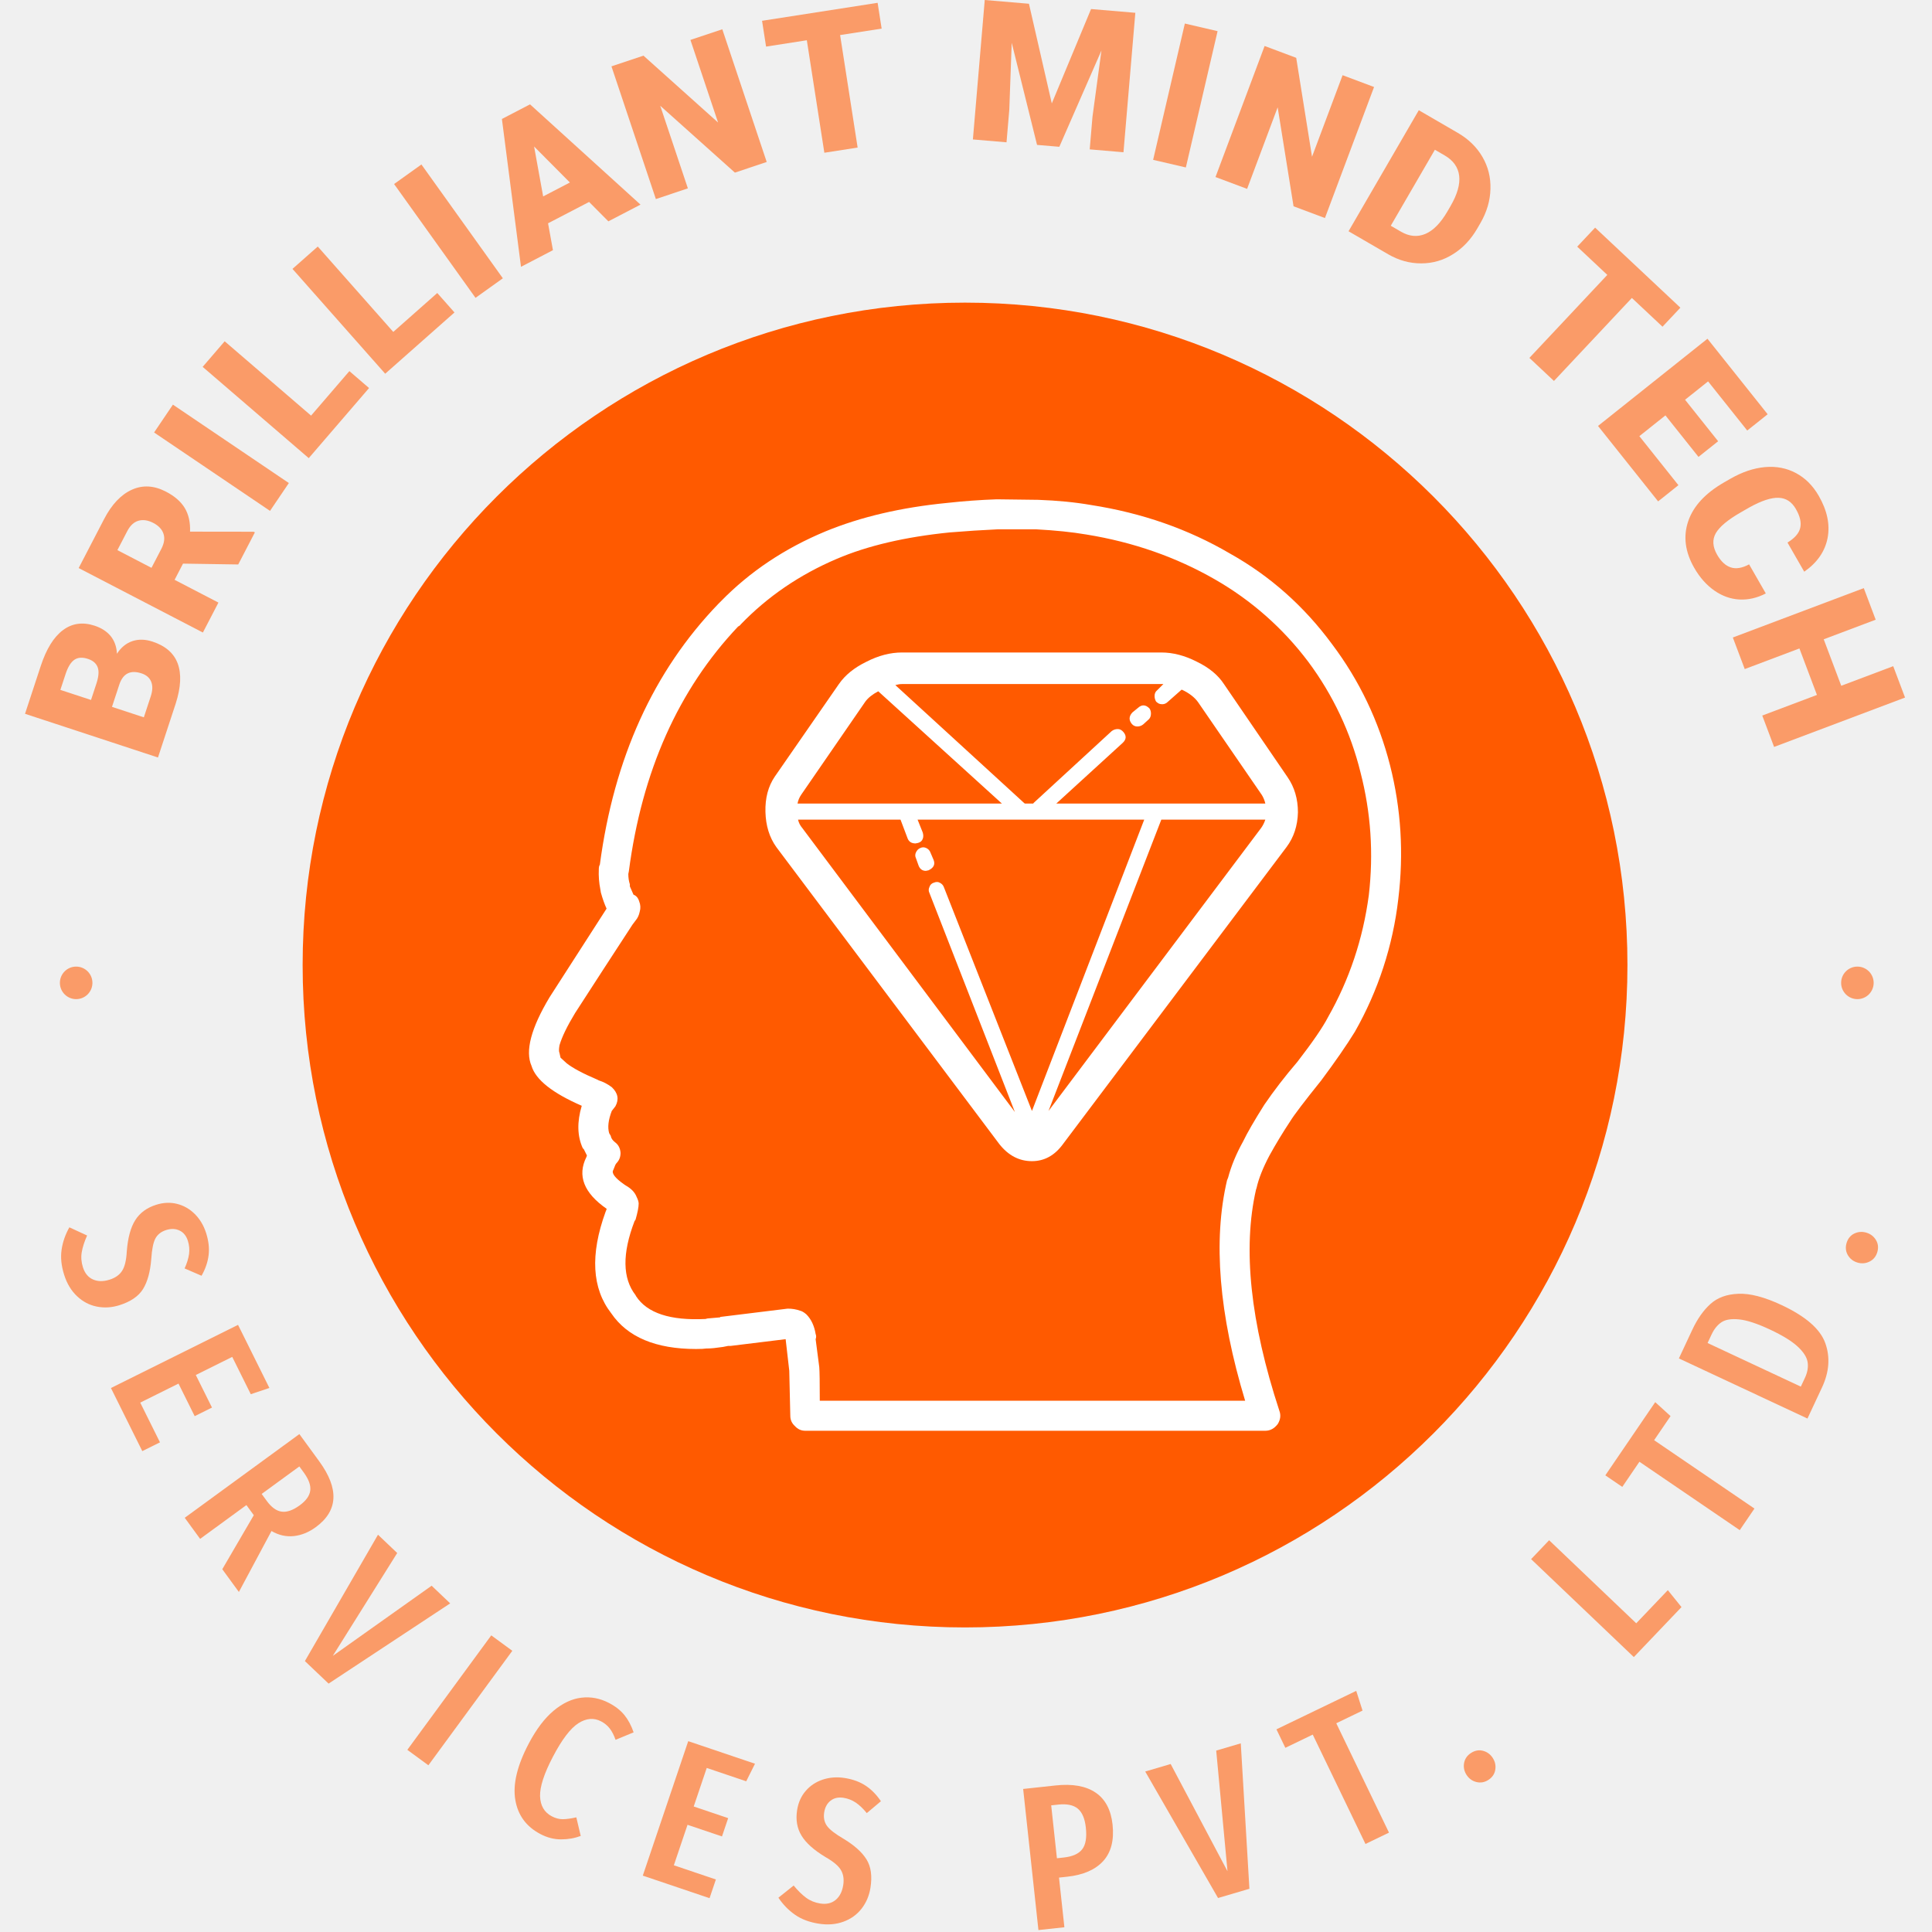
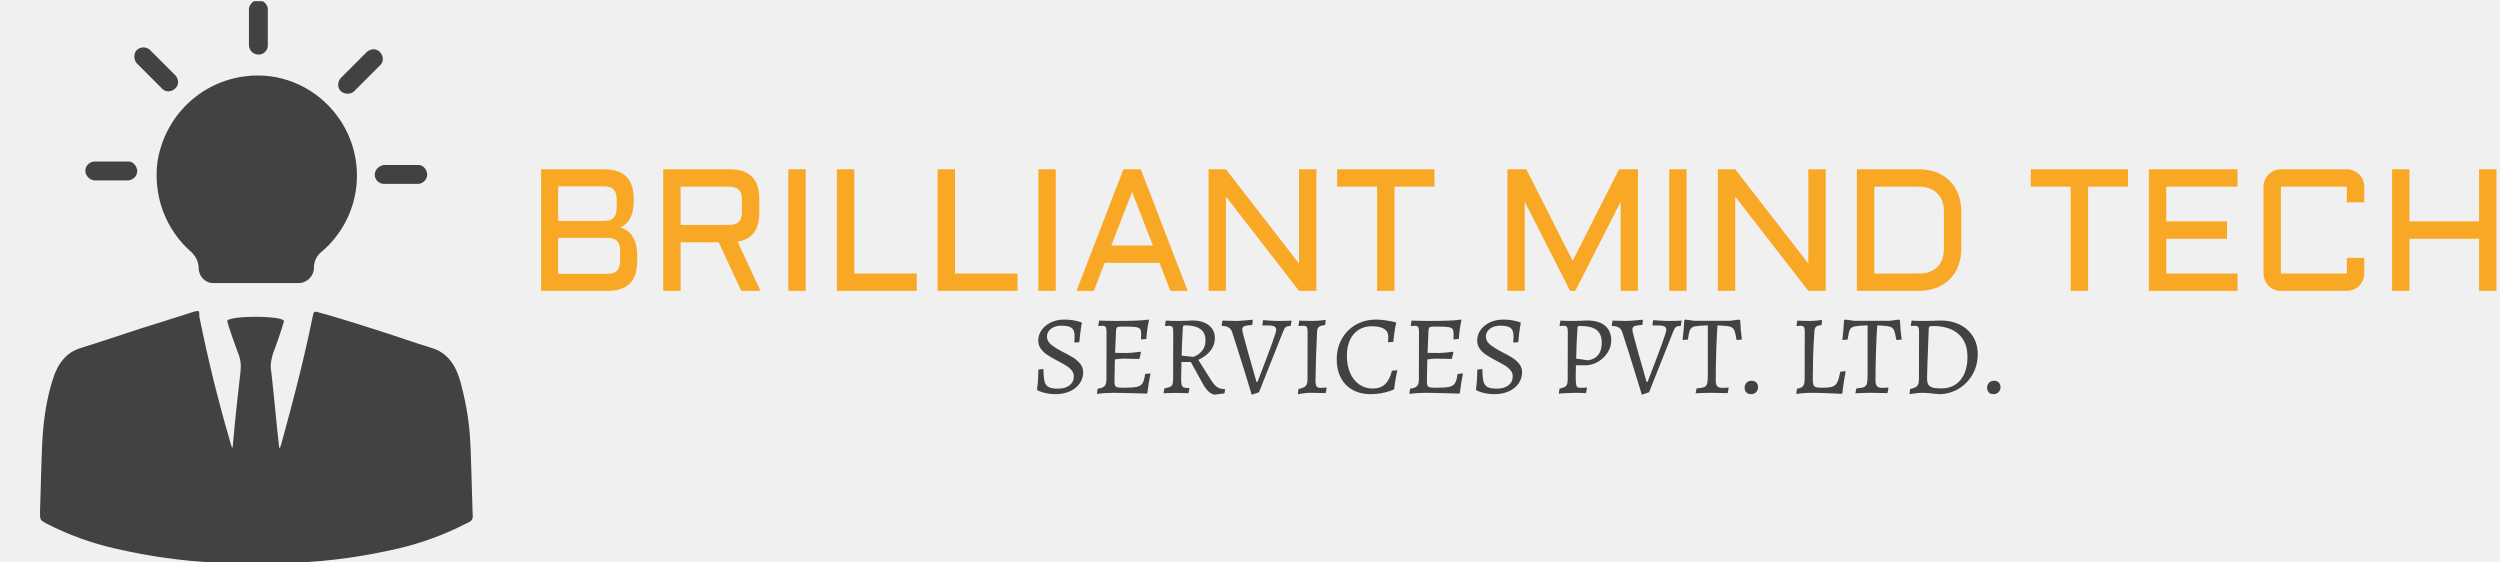
- <svg xmlns="http://www.w3.org/2000/svg" version="1.1" width="1500" height="1500" viewBox="0 0 1500 1500">
-   <g transform="matrix(1,0,0,1,-0.75,-0.75)">
-     <svg viewBox="0 0 280 280" data-background-color="#f9f7f4" preserveAspectRatio="xMidYMid meet" height="1500" width="1500">
-       <g id="tight-bounds" transform="matrix(1,0,0,1,0.14,0.14)">
-         <svg viewBox="0 0 279.72 279.72" height="279.72" width="279.72">
+ <svg xmlns="http://www.w3.org/2000/svg" version="1.1" width="1500" height="337" viewBox="0 0 1500 337">
+   <g transform="matrix(1,0,0,1,-0.9090909,0.6996589)">
+     <svg viewBox="0 0 396 89" data-background-color="#fafafa" preserveAspectRatio="xMidYMid meet" height="337" width="1500">
+       <g id="tight-bounds" transform="matrix(1,0,0,1,0.24,-0.1847764)">
+         <svg viewBox="0 0 395.52 89.37" height="89.37" width="395.52">
          <g>
-             <svg viewBox="0 0 279.72 279.72" height="279.72" width="279.72">
-               <g>
-                 <svg viewBox="0 0 279.72 279.72" height="279.72" width="279.72">
+             <svg viewBox="0 0 504.859 114.075" height="89.37" width="395.52">
+               <g transform="matrix(1,0,0,1,109.339,34.23551)">
+                 <svg viewBox="0 0 395.52 45.604" height="45.604" width="395.52">
                  <g id="textblocktransform">
-                     <svg viewBox="0 0 279.72 279.72" height="279.72" width="279.72" id="textblock">
+                     <svg viewBox="0 0 395.52 45.604" height="45.604" width="395.52" id="textblock">
                      <g>
-                         <svg viewBox="0 0 279.72 279.72" height="279.72" width="279.72">
-                           <g transform="matrix(1,0,0,1,43.43644,43.43644)">
-                             <svg viewBox="0 0 192.847 192.847" height="192.847" width="192.847">
-                               <g id="icon-0">
-                                 <circle r="96" cx="96.424" cy="96.424" fill="#ff5a00" data-fill-palette-color="accent" />
-                                 <svg xml:space="preserve" viewBox="7.868 5 84.265 90" x="28.927" y="28.927" height="134.993" width="134.993" class="icon-jxe-0" data-fill-palette-color="quaternary" id="jxe-0">
-                                   <path fill-rule="evenodd" d="M70.916 23.4l-1.301 1.15q-0.25 0.25-0.55 0.25c-0.3 0-0.399-0.083-0.6-0.25a1.04 1.04 0 0 1-0.15-0.55q0-0.35 0.25-0.55l0.601-0.6h-25.25q-0.3 0-0.65 0.1l12.45 11.4q0.05 0.05 0.1 0.05h0.75q0.05 0 0.05-0.05l7.551-6.95a0.93 0.93 0 0 1 0.6-0.2q0.3 0 0.55 0.3 0.45 0.55-0.1 1.05l-6.4 5.85h20.2a2.7 2.7 0 0 0-0.35-0.85l-6.15-8.95q-0.5-0.7-1.55-1.2z m4.1-0.55l6.15 9q1 1.45 1 3.4-0.05 1.95-1.101 3.35l-21.6 28.7q-1.2 1.65-3 1.65-1.85 0-3.15-1.65l-21.55-28.7q-1-1.4-1.05-3.4t0.899-3.4l6.2-8.95q0.9-1.3 2.65-2.15 1.749-0.9 3.45-0.9h25.05q1.7 0 3.45 0.9 1.752 0.85 2.602 2.15M85.466 19q3.95 5.25 5.6 11.7 1.6 6.3 0.8 12.9a33.8 33.8 0 0 1-4.199 12.85q-1.201 1.95-3.25 4.7-2.451 3.05-3 3.95a48 48 0 0 0-2 3.3q-0.951 1.8-1.25 3.15l-0.051 0.15q-1.95 8.55 2.25 21.35 0.25 0.65-0.149 1.3-0.5 0.65-1.2 0.65h-44.45q-0.599 0-1-0.45-0.45-0.4-0.45-1-0.1-4.05-0.1-4.35l-0.35-3.05-5.301 0.65h-0.25l-0.5 0.1q-0.999 0.15-1.5 0.15h-0.1q-0.3 0.05-1 0.05-5.85 0-8.2-3.45-2.8-3.6-0.55-9.8l0.1-0.25v-0.05q-3.3-2.3-1.949-5l0.05-0.15-0.3-0.6-0.101-0.1q-0.8-1.75-0.1-4.1-4.25-1.85-4.851-3.85-0.95-2.15 1.75-6.65l5.5-8.55q-0.299-0.65-0.55-1.55l-0.05-0.3a8 8 0 0 1-0.15-1.95q0-0.3 0.101-0.45 2.05-15.45 11.45-25.2l0.25-0.25q4.2-4.3 10.1-6.75 5.1-2.1 11.75-2.75a64 64 0 0 1 4.8-0.35l4 0.05q2.8 0.1 5.101 0.5 7.4 1.15 13.449 4.7 5.8 3.25 9.85 8.75m-11.3-6.25q-5.65-3.25-12.45-4.35-2.05-0.35-4.851-0.5h-3.699q-2.2 0.1-4.65 0.3-6.45 0.651-10.9 2.55-5.4 2.3-9.3 6.35-0.05 0.1-0.25 0.2-8.65 9.15-10.55 23.65l-0.05 0.25q0 0.55 0.149 1v0.2l0.351 0.8q0.4 0.15 0.55 0.65 0.2 0.5 0.05 1-0.1 0.5-0.399 0.85l-0.301 0.4a1881 1881 0 0 0-5.55 8.55q-1.15 1.9-1.5 3.1-0.099 0.55 0 0.75l0.101 0.45 0.6 0.55q0.9 0.7 2.9 1.55l0.199 0.1q0.651 0.2 1.25 0.65 0.9 0.85 0.351 1.85l-0.351 0.45q-0.5 1.3-0.25 2.15l0.15 0.25q0.05 0.35 0.45 0.65 0.45 0.35 0.5 1 0 0.6-0.4 1l-0.1 0.15-0.2 0.5q-0.3 0.45 1.05 1.4l0.15 0.1q0.8 0.45 1.05 1.1 0.2 0.4 0.2 0.65 0 0.5-0.3 1.55l-0.101 0.15q-1.8 4.7 0.101 7.15l0.05 0.1q1.6 2.45 6.7 2.2l0.199-0.05 1.15-0.1h0.05l0.05-0.05 6.5-0.8q0.651 0 1.2 0.2 0.25 0.05 0.601 0.35 0.7 0.7 0.899 1.9a0.66 0.66 0 0 1 0 0.5l0.351 2.7q0.05 0.6 0.05 3.25h41.1q-3.8-12.55-1.75-21.3l0.101-0.25q0.45-1.7 1.449-3.5 0.6-1.25 2.051-3.55 1.4-2.05 3.199-4.15 2.2-2.85 2.95-4.3 3.1-5.45 3.95-11.8 0.7-6.05-0.8-11.85a29.8 29.8 0 0 0-5.05-10.7 29.8 29.8 0 0 0-9-7.95M67.815 25.2q0.15 0.2 0.15 0.5 0 0.35-0.2 0.55l-0.55 0.5a0.87 0.87 0 0 1-0.55 0.2 0.67 0.67 0 0 1-0.551-0.25q-0.45-0.55 0.051-1.1l0.55-0.45q0.55-0.5 1.1 0.05m11.201 10.75h-10.05l-10.9 28.15 20.55-27.35q0.25-0.35 0.4-0.8m-11.701 0H45.416l0.5 1.25q0.099 0.35 0 0.6-0.1 0.3-0.45 0.4l-0.25 0.05q-0.55 0-0.75-0.45l-0.7-1.85h-9.9q0.1 0.45 0.4 0.8l20.55 27.45-8.25-21.15q-0.15-0.3 0-0.6a0.6 0.6 0 0 1 0.4-0.4q0.35-0.15 0.6 0 0.3 0.15 0.4 0.45l8.5 21.6z m-26.95-11.4l-6.199 9a2.2 2.2 0 0 0-0.351 0.85h19.75l-11.95-10.85q-0.85 0.45-1.25 1m6.301 14.6l0.3 0.7q0.25 0.65-0.5 1l-0.25 0.05q-0.5 0-0.7-0.5l-0.25-0.7q-0.15-0.3 0-0.6t0.4-0.4q0.298-0.15 0.6 0 0.3 0.15 0.4 0.45" clip-rule="evenodd" fill="#ffffff" data-fill-palette-color="quaternary" />
-                                 </svg>
-                               </g>
+                         <svg viewBox="0 0 395.52 24.597" height="24.597" width="395.52">
+                           <g transform="matrix(1,0,0,1,0,0)">
+                             <svg width="395.52" viewBox="4.49 -35.01 562.92 35.01" height="24.597" data-palette-color="#f9a825">
+                               <path d="M27.29-18.26L27.29-18.26Q28.39-17.92 29.3-17.29 30.2-16.65 30.83-15.66 31.47-14.67 31.81-13.33 32.15-11.99 32.15-10.25L32.15-10.25 32.15-8.5Q32.15 0 23.66 0L23.66 0 4.49 0 4.49-35.01 22.66-35.01Q31.15-35.01 31.15-26.49L31.15-26.49 31.15-25.85Q31.15-22.9 30.21-21.03 29.27-19.17 27.29-18.26ZM23.51-15.26L9.4-15.26 9.4-4.91 23.51-4.91Q25.49-4.91 26.37-5.83 27.25-6.76 27.25-8.74L27.25-8.74 27.25-11.45Q27.25-13.45 26.37-14.36 25.49-15.26 23.51-15.26L23.51-15.26ZM22.51-30.1L9.4-30.1 9.4-20.14 22.85-20.14Q24.66-20.21 25.45-21.13 26.25-22.05 26.25-23.95L26.25-23.95 26.25-26.25Q26.25-28.25 25.37-29.17 24.49-30.1 22.51-30.1L22.51-30.1ZM67.31-26.49L67.31-22.51Q67.31-15.19 61.06-14.16L61.06-14.16 67.65 0 62.11 0 55.61-13.99 44.65-13.99 44.65 0 39.65 0 39.65-35.01 58.81-35.01Q67.31-35.01 67.31-26.49L67.31-26.49ZM44.65-30L44.65-18.99 58.54-18.99Q60.54-18.99 61.42-19.87 62.3-20.75 62.3-22.75L62.3-22.75 62.3-26.25Q62.3-28.25 61.42-29.13 60.54-30 58.54-30L58.54-30 44.65-30ZM75.65-35.01L80.66-35.01 80.66 0 75.65 0 75.65-35.01ZM89.64-35.01L94.65-35.01 94.65-5 112.64-5 112.64 0 89.64 0 89.64-35.01ZM118.64-35.01L123.65-35.01 123.65-5 141.64-5 141.64 0 118.64 0 118.64-35.01ZM147.64-35.01L152.65-35.01 152.65 0 147.64 0 147.64-35.01ZM172.13-35.01L177.13-35.01 190.63 0 185.63 0 182.53-8.06 166.73-8.06 163.63 0 158.63 0 172.13-35.01ZM174.64-28.49L168.64-13.06 180.6-13.06 174.64-28.49ZM201.64-27.15L201.64 0 196.64 0 196.64-35.01 201.64-35.01 222.69-7.86 222.69-35.01 227.69-35.01 227.69 0 222.69 0 201.64-27.15ZM233.67-30L233.67-35.01 261.67-35.01 261.67-30 250.18-30 250.18 0 245.17 0 245.17-30 233.67-30ZM302.22 0L300.73 0 287.67-25.66 287.67 0 282.67 0 282.67-35.01 288.13-35.01 301.46-8.64 314.82-35.01 320.26-35.01 320.26 0 315.28 0 315.28-25.66 302.22 0ZM329.27-35.01L334.27-35.01 334.27 0 329.27 0 329.27-35.01ZM348.26-27.15L348.26 0 343.26 0 343.26-35.01 348.26-35.01 369.31-7.86 369.31-35.01 374.31-35.01 374.31 0 369.31 0 348.26-27.15ZM388.3-5L401.09-5Q404.58-5 406.46-6.88 408.34-8.76 408.34-12.26L408.34-12.26 408.34-22.75Q408.34-24.46 407.85-25.81 407.36-27.15 406.43-28.09 405.49-29.03 404.14-29.52 402.8-30 401.09-30L401.09-30 388.3-30 388.3-5ZM401.09 0L383.29 0 383.29-35.01 401.09-35.01Q403.9-35.01 406.16-34.14 408.41-33.28 410.01-31.68 411.61-30.08 412.48-27.81 413.35-25.54 413.35-22.75L413.35-22.75 413.35-12.26Q413.35-9.47 412.48-7.2 411.61-4.93 410.01-3.33 408.41-1.73 406.16-0.87 403.9 0 401.09 0L401.09 0ZM433.34-30L433.34-35.01 461.34-35.01 461.34-30 449.84-30 449.84 0 444.84 0 444.84-30 433.34-30ZM467.34 0L467.34-35.01 492.86-35.01 492.86-30 472.35-30 472.35-20 489.85-20 489.85-14.99 472.35-14.99 472.35-5 492.86-5 492.86 0 467.34 0ZM500.35-5L500.35-30Q500.35-31.03 500.74-31.95 501.13-32.86 501.81-33.53 502.5-34.2 503.41-34.61 504.33-35.01 505.35-35.01L505.35-35.01 524.35-35.01Q525.37-35.01 526.29-34.61 527.2-34.2 527.89-33.53 528.57-32.86 528.96-31.95 529.35-31.03 529.35-30L529.35-30 529.35-25.49 524.35-25.49 524.35-30 505.35-30 505.35-5 524.35-5 524.35-9.5 529.35-9.5 529.35-5Q529.35-3.98 528.96-3.06 528.57-2.15 527.89-1.46 527.2-0.78 526.29-0.39 525.37 0 524.35 0L524.35 0 505.35 0Q504.33 0 503.41-0.39 502.5-0.78 501.81-1.46 501.13-2.15 500.74-3.06 500.35-3.98 500.35-5L500.35-5ZM562.41-35.01L567.41-35.01 567.41 0 562.41 0 562.41-14.99 542.36-14.99 542.36 0 537.36 0 537.36-35.01 542.36-35.01 542.36-20 562.41-20 562.41-35.01Z" opacity="1" transform="matrix(1,0,0,1,0,0)" fill="#f9a825" class="wordmark-text-0" data-fill-palette-color="primary" id="text-0" />
                            </svg>
-                           </g>
-                           <g id="text-0">
-                             <path d="M25.467 101.961l-2.572 7.822-19.268-6.334 2.277-6.926c0.813-2.474 1.887-4.208 3.221-5.202 1.334-0.993 2.865-1.206 4.592-0.638v0c1 0.329 1.779 0.837 2.338 1.524 0.55 0.692 0.847 1.538 0.892 2.539v0c0.597-0.919 1.345-1.53 2.243-1.832 0.896-0.296 1.867-0.271 2.913 0.072v0c1.883 0.619 3.103 1.682 3.657 3.189 0.555 1.507 0.457 3.435-0.293 5.786zM17.3 99.19l-1.07 3.254 4.617 1.518 1.003-3.049c0.275-0.838 0.295-1.544 0.059-2.118-0.236-0.574-0.701-0.975-1.396-1.204v0c-1.604-0.527-2.675 0.006-3.213 1.599zM8.749 99.984l4.442 1.46 0.797-2.425c0.327-1.015 0.378-1.797 0.156-2.345-0.221-0.555-0.685-0.948-1.393-1.181v0c-0.805-0.265-1.463-0.222-1.974 0.128-0.511 0.35-0.937 1.045-1.279 2.084v0z" fill="#fa9b68" data-fill-palette-color="primary" />
-                             <path d="M34.525 81.807l-8.002-0.122-1.218 2.348 6.352 3.298-2.254 4.341-18.001-9.345 3.68-7.089c1.105-2.13 2.448-3.551 4.027-4.264 1.57-0.71 3.22-0.616 4.949 0.281v0c1.25 0.649 2.157 1.439 2.721 2.372 0.561 0.938 0.815 2.079 0.764 3.423v0l9.214 0.012 0.182 0.094zM17.014 79.729l4.941 2.566 1.427-2.749c0.425-0.819 0.528-1.551 0.309-2.196-0.213-0.642-0.705-1.163-1.476-1.564-0.777-0.403-1.497-0.507-2.16-0.312-0.654 0.192-1.192 0.694-1.615 1.507v0z" fill="#fa9b68" data-fill-palette-color="primary" />
-                             <path d="M25.06 58.644l16.802 11.362-2.728 4.035-16.802-11.362z" fill="#fa9b68" data-fill-palette-color="primary" />
-                             <path d="M32.561 49.461l12.522 10.774 5.551-6.451 2.853 2.454-8.741 10.159-15.375-13.228z" fill="#fa9b68" data-fill-palette-color="primary" />
-                             <path d="M46.053 35.73l10.944 12.374 6.375-5.639 2.494 2.819-10.04 8.879-13.437-15.193z" fill="#fa9b68" data-fill-palette-color="primary" />
-                             <path d="M61.075 23.837l11.803 16.495-3.962 2.834-11.802-16.495z" fill="#fa9b68" data-fill-palette-color="primary" />
-                             <path d="M88.169 32.079l-2.792-2.812-5.949 3.095 0.709 3.896-4.63 2.409-2.767-21.424 4.075-2.12 16.012 14.533zM77.405 21.232l1.313 7.234 3.875-2.016z" fill="#fa9b68" data-fill-palette-color="primary" />
-                             <path d="M104.681 4.241l6.436 19.234-4.609 1.542-10.822-9.689 4.006 11.97-4.639 1.553-6.436-19.235 4.638-1.552 10.813 9.693-4.006-11.971z" fill="#fa9b68" data-fill-palette-color="primary" />
-                             <path d="M127.191 0.407l0.583 3.739-6.019 0.937 2.539 16.303-4.823 0.751-2.539-16.303-5.907 0.92-0.582-3.739z" fill="#fa9b68" data-fill-palette-color="primary" />
-                             <path d="M142.717 0l6.406 0.544 3.311 14.442 5.691-13.676 6.416 0.545-1.718 20.21-4.894-0.416 0.401-4.721 1.301-9.614-6.105 13.96-3.229-0.274-3.671-14.802-0.352 9.706-0.401 4.72-4.874-0.414z" fill="#fa9b68" data-fill-palette-color="primary" />
-                             <path d="M176.462 4.516l-4.598 19.754-4.744-1.104 4.598-19.754z" fill="#fa9b68" data-fill-palette-color="primary" />
-                             <path d="M199.139 12.609l-7.118 18.992-4.551-1.705-2.301-14.343-4.43 11.82-4.58-1.716 7.118-18.993 4.58 1.717 2.292 14.338 4.429-11.82z" fill="#fa9b68" data-fill-palette-color="primary" />
-                             <path d="M201.214 36.867l-5.773-3.351 10.182-17.541 5.649 3.279c1.555 0.903 2.746 2.064 3.573 3.485 0.827 1.421 1.214 2.973 1.162 4.658-0.044 1.682-0.524 3.32-1.442 4.914v0l-0.468 0.807c-0.933 1.608-2.109 2.85-3.527 3.727-1.415 0.886-2.948 1.328-4.599 1.325-1.648 0.007-3.234-0.427-4.757-1.303zM209.373 22.526l-1.419-0.823-6.394 11.014 1.472 0.855c1.212 0.704 2.394 0.813 3.545 0.326 1.151-0.486 2.221-1.58 3.21-3.282v0l0.437-0.754c0.985-1.697 1.401-3.163 1.249-4.397-0.153-1.235-0.853-2.214-2.1-2.939z" fill="#fa9b68" data-fill-palette-color="primary" />
-                             <path d="M243.532 44.59l-2.589 2.759-4.441-4.168-11.292 12.029-3.558-3.34 11.291-12.03-4.359-4.091 2.59-2.759z" fill="#fa9b68" data-fill-palette-color="primary" />
-                             <path d="M249.005 63.948l-2.847 2.269-4.792-6.015-3.778 3.01 5.662 7.105-2.943 2.346-8.71-10.931 15.862-12.64 8.723 10.946-2.959 2.358-5.675-7.121-3.336 2.659z" fill="#fa9b68" data-fill-palette-color="primary" />
-                             <path d="M253.493 81.793l2.421 4.214c-1.258 0.651-2.528 0.944-3.812 0.878-1.284-0.067-2.497-0.497-3.639-1.292-1.142-0.794-2.115-1.891-2.919-3.29v0c-1.328-2.312-1.62-4.564-0.878-6.757 0.743-2.193 2.487-4.077 5.232-5.654v0l0.871-0.5c1.719-0.987 3.397-1.553 5.033-1.697 1.636-0.144 3.13 0.145 4.482 0.866 1.352 0.721 2.454 1.823 3.306 3.305v0c1.226 2.134 1.651 4.172 1.277 6.113-0.381 1.945-1.508 3.571-3.384 4.877v0l-2.426-4.224c1.056-0.646 1.672-1.358 1.847-2.137 0.179-0.773-0.031-1.681-0.631-2.724v0c-0.606-1.055-1.446-1.598-2.519-1.627-1.071-0.039-2.479 0.427-4.223 1.397v0l-1.245 0.715c-1.873 1.076-3.078 2.08-3.616 3.011-0.534 0.937-0.47 1.981 0.19 3.131v0c0.558 0.972 1.217 1.583 1.976 1.833 0.753 0.254 1.638 0.107 2.657-0.438z" fill="#fa9b68" data-fill-palette-color="primary" />
-                             <path d="M276.093 101.096l-18.979 7.155-1.714-4.548 7.925-2.988-2.539-6.736-7.925 2.988-1.726-4.577 18.979-7.155 1.725 4.577-7.532 2.84 2.54 6.735 7.532-2.839z" fill="#fa9b68" data-fill-palette-color="primary" />
-                             <path d="M8.68 142.444c0-1.302 1.056-2.358 2.357-2.357 1.302 0 2.358 1.056 2.358 2.357 0 1.302-1.056 2.358-2.358 2.358-1.302 0-2.358-1.056-2.357-2.358z" fill="#fa9b68" data-fill-palette-color="primary" />
-                             <path d="M266.83 142.444c0-1.302 1.056-2.358 2.357-2.357 1.302 0 2.358 1.056 2.358 2.357 0 1.302-1.056 2.358-2.358 2.358-1.302 0-2.358-1.056-2.357-2.358z" fill="#fa9b68" data-fill-palette-color="primary" />
-                           </g>
-                           <g id="text-1">
-                             <path d="M29.875 178.711c0.361 1.14 0.481 2.207 0.358 3.2-0.121 0.999-0.462 1.993-1.024 2.981v0l-2.455-1.061c0.342-0.754 0.558-1.453 0.647-2.098 0.083-0.643 0.025-1.277-0.173-1.903v0c-0.227-0.717-0.628-1.214-1.204-1.491-0.575-0.277-1.221-0.301-1.938-0.074v0c-0.723 0.229-1.244 0.634-1.561 1.216-0.311 0.579-0.513 1.583-0.606 3.01v0c-0.144 1.831-0.54 3.273-1.19 4.325-0.645 1.043-1.781 1.823-3.41 2.34v0c-1.114 0.353-2.211 0.421-3.292 0.204-1.08-0.217-2.036-0.721-2.867-1.512-0.838-0.789-1.457-1.815-1.858-3.079v0c-0.415-1.31-0.541-2.521-0.377-3.635 0.157-1.111 0.533-2.198 1.128-3.261v0l2.57 1.186c-0.389 0.876-0.648 1.679-0.775 2.407-0.123 0.72-0.067 1.452 0.169 2.195v0c0.275 0.867 0.759 1.455 1.453 1.766 0.694 0.311 1.503 0.32 2.428 0.027v0c0.815-0.258 1.412-0.681 1.793-1.268 0.387-0.589 0.615-1.532 0.684-2.83v0c0.152-1.963 0.561-3.469 1.225-4.519 0.662-1.056 1.674-1.8 3.036-2.232v0c1.043-0.33 2.051-0.374 3.024-0.13 0.974 0.244 1.832 0.735 2.576 1.475 0.746 0.746 1.292 1.667 1.639 2.761z" fill="#fa9b68" data-fill-palette-color="primary" />
-                             <path d="M34.498 192.008l4.545 9.146-2.698 0.906-2.688-5.409-5.28 2.624 2.345 4.72-2.507 1.246-2.345-4.72-5.547 2.757 2.862 5.757-2.562 1.273-4.545-9.146z" fill="#fa9b68" data-fill-palette-color="primary" />
-                             <path d="M34.621 230.719l-2.406-3.296 4.568-7.83-0.212-0.289-0.858-1.177-6.709 4.898-2.23-3.056 16.613-12.129 2.866 3.926c2.922 4.003 2.757 7.192-0.495 9.566v0c-1.01 0.738-2.068 1.167-3.173 1.288-1.105 0.121-2.185-0.123-3.239-0.733v0zM38.662 217.524c0.689 0.944 1.415 1.464 2.178 1.558 0.758 0.099 1.625-0.209 2.603-0.922v0c0.911-0.665 1.418-1.374 1.52-2.126 0.103-0.752-0.213-1.631-0.946-2.636v0l-0.635-0.869-5.458 3.984z" fill="#fa9b68" data-fill-palette-color="primary" />
-                             <path d="M62.554 229.815l2.69 2.558-17.622 11.628-3.434-3.264 10.593-18.313 2.786 2.65-9.336 14.908z" fill="#fa9b68" data-fill-palette-color="primary" />
-                             <path d="M71.197 237.01l3.051 2.237-12.163 16.589-3.051-2.238z" fill="#fa9b68" data-fill-palette-color="primary" />
-                             <path d="M88.278 246.817c0.932 0.489 1.675 1.075 2.228 1.759 0.546 0.68 0.987 1.51 1.323 2.489v0l-2.617 1.082c-0.232-0.662-0.51-1.205-0.836-1.631-0.325-0.425-0.745-0.773-1.259-1.043v0c-1.053-0.552-2.156-0.459-3.308 0.28-1.146 0.742-2.368 2.351-3.667 4.828v0c-1.283 2.446-1.907 4.357-1.872 5.733 0.044 1.374 0.61 2.346 1.7 2.918v0c0.545 0.286 1.077 0.426 1.597 0.421 0.52-0.005 1.173-0.095 1.959-0.269v0l0.636 2.695c-0.893 0.334-1.844 0.499-2.853 0.495-1.006 0.005-2.003-0.251-2.99-0.769v0c-2.058-1.08-3.272-2.739-3.641-4.978-0.372-2.233 0.272-4.933 1.932-8.099v0c1.095-2.089 2.299-3.684 3.611-4.787 1.321-1.106 2.668-1.739 4.041-1.899 1.376-0.166 2.715 0.092 4.016 0.775z" fill="#fa9b68" data-fill-palette-color="primary" />
-                             <path d="M99.743 252.343l9.676 3.269-1.272 2.547-5.722-1.934-1.887 5.586 4.993 1.688-0.896 2.652-4.993-1.688-1.983 5.868 6.091 2.058-0.916 2.71-9.675-3.269z" fill="#fa9b68" data-fill-palette-color="primary" />
-                             <path d="M122.44 257.685c1.181 0.188 2.188 0.559 3.021 1.114 0.839 0.556 1.575 1.306 2.207 2.25v0l-2.049 1.72c-0.521-0.643-1.049-1.15-1.586-1.518-0.538-0.362-1.131-0.595-1.779-0.698v0c-0.743-0.118-1.366 0.018-1.871 0.408-0.505 0.39-0.817 0.957-0.935 1.7v0c-0.119 0.749 0.01 1.396 0.388 1.941 0.378 0.538 1.185 1.168 2.42 1.89v0c1.573 0.949 2.684 1.949 3.333 3.001 0.644 1.044 0.832 2.409 0.564 4.097v0c-0.183 1.154-0.614 2.166-1.292 3.034-0.678 0.868-1.556 1.497-2.635 1.886-1.08 0.396-2.276 0.49-3.586 0.282v0c-1.357-0.216-2.497-0.646-3.418-1.291-0.923-0.638-1.727-1.461-2.411-2.47v0l2.212-1.766c0.609 0.741 1.211 1.331 1.805 1.771 0.589 0.433 1.268 0.71 2.038 0.833v0c0.898 0.143 1.641-0.027 2.23-0.508 0.589-0.481 0.959-1.201 1.111-2.159v0c0.134-0.844 0.024-1.567-0.33-2.171-0.353-0.61-1.095-1.236-2.224-1.879v0c-1.687-1.016-2.851-2.055-3.492-3.12-0.648-1.065-0.859-2.303-0.635-3.714v0c0.172-1.08 0.584-2.001 1.239-2.762 0.654-0.761 1.478-1.309 2.472-1.642 1.001-0.332 2.069-0.409 3.203-0.229z" fill="#fa9b68" data-fill-palette-color="primary" />
-                             <path d="M152.963 258.763c2.467-0.267 4.405 0.077 5.815 1.031 1.41 0.954 2.23 2.495 2.461 4.623v0c0.246 2.27-0.206 4.038-1.355 5.303-1.15 1.259-2.89 2.015-5.221 2.267v0l-1.183 0.128 0.78 7.198-3.762 0.407-2.214-20.45zM154.156 269.206c1.285-0.139 2.18-0.539 2.686-1.198 0.507-0.653 0.682-1.7 0.526-3.141v0c-0.141-1.298-0.528-2.212-1.163-2.742-0.635-0.529-1.584-0.726-2.849-0.589v0l-1.009 0.11 0.83 7.666z" fill="#fa9b68" data-fill-palette-color="primary" />
-                             <path d="M176.262 253.709l3.561-1.05 1.251 21.076-4.545 1.339-10.555-18.333 3.688-1.087 8.237 15.542z" fill="#fa9b68" data-fill-palette-color="primary" />
-                             <path d="M184.991 250.627l11.564-5.575 0.913 2.861-3.806 1.835 7.641 15.85-3.408 1.643-7.641-15.85-3.972 1.915z" fill="#fa9b68" data-fill-palette-color="primary" />
-                             <path d="M213.184 254.058c0.562-0.365 1.141-0.472 1.736-0.321 0.599 0.157 1.072 0.502 1.418 1.036v0c0.346 0.533 0.469 1.105 0.368 1.717-0.1 0.611-0.431 1.099-0.993 1.464v0c-0.55 0.357-1.131 0.461-1.742 0.311-0.605-0.153-1.08-0.497-1.426-1.03v0c-0.346-0.533-0.466-1.107-0.36-1.722 0.116-0.613 0.449-1.098 0.999-1.455z" fill="#fa9b68" data-fill-palette-color="primary" />
-                             <path d="M221.9 225.962l2.611-2.739 12.625 12.036 4.578-4.802 1.98 2.455-6.906 7.243z" fill="#fa9b68" data-fill-palette-color="primary" />
-                             <path d="M232.656 213.817l7.231-10.608 2.221 2.022-2.38 3.491 14.54 9.91-2.131 3.127-14.54-9.911-2.483 3.644z" fill="#fa9b68" data-fill-palette-color="primary" />
-                             <path d="M245.26 192.72c0.733-1.567 1.604-2.808 2.614-3.724 1.006-0.925 2.356-1.423 4.048-1.491 1.689-0.078 3.775 0.464 6.258 1.625v0c3.505 1.639 5.622 3.478 6.351 5.517 0.735 2.042 0.578 4.187-0.473 6.435v0l-2.107 4.505-18.633-8.715zM248.058 193.395l-0.582 1.245 13.514 6.32 0.591-1.263c0.379-0.811 0.509-1.581 0.389-2.308-0.123-0.722-0.612-1.475-1.467-2.26-0.862-0.788-2.19-1.602-3.986-2.442v0c-1.839-0.86-3.32-1.349-4.443-1.466-1.129-0.12-1.987 0.014-2.576 0.402-0.592 0.395-1.072 0.985-1.44 1.772z" fill="#fa9b68" data-fill-palette-color="primary" />
-                             <path d="M267.619 180.148c0.191-0.642 0.562-1.099 1.113-1.371 0.558-0.269 1.141-0.313 1.751-0.132v0c0.609 0.181 1.074 0.537 1.394 1.067 0.32 0.53 0.385 1.116 0.194 1.759v0c-0.187 0.629-0.561 1.085-1.123 1.367-0.56 0.276-1.144 0.323-1.753 0.142v0c-0.609-0.181-1.073-0.54-1.392-1.077-0.31-0.541-0.371-1.127-0.184-1.755z" fill="#fa9b68" data-fill-palette-color="primary" />
                          </g>
                        </svg>
                      </g>
+                       <g transform="matrix(1,0,0,1,100.313,30.40341)">
+                         <svg viewBox="0 0 194.894 15.201" height="15.201" width="194.894">
+                           <g transform="matrix(1,0,0,1,0,0)">
+                             <svg width="194.894" viewBox="2.85 -32.45 426.91 33.3" height="15.201" data-palette-color="#424242">
+                               <path d="M10.95 0.6Q8.85 0.6 7.1 0.23 5.35-0.15 4.23-0.6 3.1-1.05 3.1-1.1L3.1-1.1 2.85-1.6Q2.9-1.9 3.05-3.1 3.2-4.3 3.33-6.23 3.45-8.15 3.45-10.3L3.45-10.3 5.7-10.55Q5.7-6.8 6.2-5 6.7-3.2 8.05-2.53 9.4-1.85 12.2-1.85L12.2-1.85Q15.35-1.85 17.25-3.33 19.15-4.8 19.15-7.35L19.15-7.35Q19.15-8.85 18.13-10.05 17.1-11.25 15.7-12.1 14.3-12.95 11.55-14.4L11.55-14.4Q8.95-15.75 7.3-16.88 5.65-18 4.53-19.55 3.4-21.1 3.4-23.15L3.4-23.15Q3.4-25.75 4.93-27.88 6.45-30 9.08-31.23 11.7-32.45 14.9-32.45L14.9-32.45Q16.9-32.45 18.6-32.18 20.3-31.9 21.3-31.6 22.3-31.3 22.55-31.2L22.55-31.2 22.7-30.9Q22.65-30.6 22.45-29.5 22.25-28.4 22-26.45 21.75-24.5 21.6-22.45L21.6-22.45 19.65-22.25 19.35-22.5Q19.4-22.7 19.45-23.43 19.5-24.15 19.5-25.1L19.5-25.1Q19.5-27.75 18.2-28.75 16.9-29.75 13.55-29.75L13.55-29.75Q10.8-29.75 9.03-28.38 7.25-27 7.25-24.95L7.25-24.95Q7.25-22.95 8.97-21.48 10.7-20 14.05-18.25L14.05-18.25Q17.3-16.6 19-15.53 20.7-14.45 22-12.85 23.3-11.25 23.3-9.15L23.3-9.15Q23.3-6.35 21.73-4.13 20.15-1.9 17.35-0.65 14.55 0.6 10.95 0.6L10.95 0.6ZM52.95-8.6L53.1-8.35Q52.25-4.3 51.75 0.05L51.75 0.05 51.5 0.35Q41 0 36.35 0L36.35 0Q32.65 0 29.4 0.5L29.4 0.5 29.7-1.8Q31.95-2.1 32.77-2.98 33.6-3.85 33.6-6L33.6-6 33.65-27Q33.65-28.6 33.27-29.15 32.9-29.7 31.8-29.7L31.8-29.7 30.1-29.6 30-29.8 30.35-32Q35.45-31.85 37.3-31.85L37.3-31.85Q43.25-31.85 46.55-31.98 49.85-32.1 52.3-32.45L52.3-32.45 52.45-32.15Q51.55-28.2 51.3-23.85L51.3-23.85 48.9-23.65 49-25.8Q49-27.55 48.55-28.23 48.1-28.9 46.6-29.13 45.1-29.35 41.35-29.35L41.35-29.35Q39.6-29.35 38.95-29.25 38.3-29.15 38.1-28.78 37.9-28.4 37.85-27.4L37.85-27.4 37.45-17.7 42.6-17.65Q44.55-17.65 48.7-18.2L48.7-18.2 48.9-17.95 48.2-15Q42.65-15.15 41.2-15.15L41.2-15.15Q39.55-15.15 37.35-14.8L37.35-14.8 37.15-5.25Q37.15-3.8 37.4-3.23 37.65-2.65 38.42-2.45 39.2-2.25 41.1-2.25L41.1-2.25Q45.3-2.25 47.07-2.65 48.85-3.05 49.6-4.25 50.35-5.45 50.75-8.35L50.75-8.35 52.95-8.6ZM81.65 0.8Q80.4 0.8 78.97-0.48 77.55-1.75 76.34-3.95L76.34-3.95 71-13.65 66.84-13.65 66.7-6.2Q66.7-4.3 66.95-3.48 67.2-2.65 67.9-2.38 68.59-2.1 70.3-2.1L70.3-2.1 70.4-1.9 69.95 0.2Q69.34 0.15 67.55 0.1 65.75 0.05 63.8 0.05L63.8 0.05Q62.05 0.05 60.7 0.1 59.34 0.15 58.9 0.2L58.9 0.2 59.34-2.05Q60.95-2.25 61.75-2.6 62.55-2.95 62.84-3.73 63.15-4.5 63.15-6L63.15-6 63.2-27Q63.2-28.6 62.82-29.15 62.45-29.7 61.34-29.7L61.34-29.7Q60.84-29.7 60.34-29.65 59.84-29.6 59.65-29.6L59.65-29.6 59.55-29.8 59.9-32Q60.5-31.95 62.15-31.9 63.8-31.85 65.45-31.85L65.45-31.85Q67.15-31.85 69.02-31.93 70.9-32 71.59-32.05L71.59-32.05Q76.25-32.05 78.95-29.95 81.65-27.85 81.65-24.2L81.65-24.2Q81.65-21.2 79.72-18.7 77.8-16.2 74.3-14.6L74.3-14.6 79.8-5.9Q81.25-3.5 82.62-2.58 84-1.65 86-1.65L86-1.65 86.2-1.45 85.9 0.25 81.65 0.8ZM72.09-15.95Q72.09-15.8 73.59-16.6 75.09-17.4 76.3-19.05 77.5-20.7 77.5-23.3L77.5-23.3Q77.5-29.9 68.34-29.9L68.34-29.9Q67.84-29.9 67.67-29.68 67.5-29.45 67.45-28.75L67.45-28.75Q67-21.1 66.95-16.45L66.95-16.45 72.09-15.95ZM97.99 0.85Q97.24-1.65 94.62-10.15 91.99-18.65 89.34-26.8L89.34-26.8Q88.89-28.25 87.79-28.93 86.69-29.6 84.74-29.65L84.74-29.65 84.64-29.85 84.99-32Q85.64-32 87.42-31.93 89.19-31.85 90.79-31.85L90.79-31.85Q92.44-31.85 94.97-32.08 97.49-32.3 98.29-32.4L98.29-32.4 98.44-32.05 98.24-30.1Q95.54-29.9 94.67-29.5 93.79-29.1 93.79-28L93.79-28Q93.79-27 96.44-17.63 99.09-8.25 100.09-4.85L100.09-4.85 100.54-4.85Q108.84-26.25 108.84-27.85L108.84-27.85Q108.84-28.9 108.04-29.38 107.24-29.85 105.39-29.85L105.39-29.85 102.79-29.85 102.69-30.05 102.99-32.2Q103.64-32.15 105.87-32 108.09-31.85 110.14-31.85L110.14-31.85Q111.99-31.85 113.57-31.9 115.14-31.95 115.64-32L115.64-32 115.24-29.65Q113.69-29.6 113.09-29.15 112.49-28.7 111.94-27.25L111.94-27.25 101.19-0.25 97.99 0.85ZM118.39 0.6L118.69-1.7Q121.04-2.15 121.87-3.03 122.69-3.9 122.69-6L122.69-6 122.74-27Q122.74-28.6 122.37-29.15 121.99-29.7 120.89-29.7L120.89-29.7 118.79-29.6 118.69-29.8 119.04-32Q119.84-32 120.29-31.95L120.29-31.95 124.99-31.85Q127.24-31.85 130.74-32.3L130.74-32.3 130.54-30.05Q128.49-29.8 127.77-29.23 127.04-28.65 126.94-27.2L126.94-27.2Q126.64-21.35 126.44-14.98 126.24-8.6 126.24-5.6L126.24-5.6Q126.24-3.55 126.69-2.88 127.14-2.2 128.44-2.2L128.44-2.2Q129.29-2.2 131.09-2.35L131.09-2.35 131.19-2.15 130.74 0.15Q130.04 0.15 129.64 0.1L129.64 0.1Q126.14 0 124.19 0L124.19 0Q121.74 0 118.39 0.6L118.39 0.6ZM150.59 0.6Q146.09 0.6 142.69-1.3 139.29-3.2 137.46-6.68 135.64-10.15 135.64-14.85L135.64-14.85Q135.64-19.85 137.89-23.88 140.14-27.9 144.11-30.18 148.09-32.45 153.09-32.45L153.09-32.45Q154.94-32.45 156.86-32.18 158.79-31.9 160.11-31.63 161.44-31.35 161.79-31.25L161.79-31.25 161.99-30.95Q161.89-30.65 161.66-29.5 161.44-28.35 161.16-26.5 160.89-24.65 160.74-22.6L160.74-22.6 158.34-22.4Q158.39-22.65 158.44-23.33 158.49-24 158.49-24.85L158.49-24.85Q158.49-29.5 151.14-29.5L151.14-29.5Q147.84-29.5 145.34-27.9 142.84-26.3 141.49-23.38 140.14-20.45 140.14-16.5L140.14-16.5Q140.14-12.15 141.56-8.85 142.99-5.55 145.59-3.73 148.19-1.9 151.59-1.9L151.59-1.9Q154.99-1.9 157.06-3.83 159.14-5.75 160.09-9.8L160.09-9.8 162.49-10Q162.34-9.25 161.84-6.68 161.34-4.1 161.14-1.85L161.14-1.85 160.84-1.4Q160.84-1.35 159.31-0.83 157.79-0.3 155.51 0.15 153.24 0.6 150.59 0.6L150.59 0.6ZM191.39-8.6L191.54-8.35Q190.69-4.3 190.19 0.05L190.19 0.05 189.94 0.35Q179.44 0 174.79 0L174.79 0Q171.09 0 167.84 0.5L167.84 0.5 168.14-1.8Q170.39-2.1 171.21-2.98 172.04-3.85 172.04-6L172.04-6 172.09-27Q172.09-28.6 171.71-29.15 171.34-29.7 170.24-29.7L170.24-29.7 168.54-29.6 168.44-29.8 168.79-32Q173.89-31.85 175.74-31.85L175.74-31.85Q181.69-31.85 184.99-31.98 188.29-32.1 190.74-32.45L190.74-32.45 190.89-32.15Q189.99-28.2 189.74-23.85L189.74-23.85 187.34-23.65 187.44-25.8Q187.44-27.55 186.99-28.23 186.54-28.9 185.04-29.13 183.54-29.35 179.79-29.35L179.79-29.35Q178.04-29.35 177.39-29.25 176.74-29.15 176.54-28.78 176.34-28.4 176.29-27.4L176.29-27.4 175.89-17.7 181.04-17.65Q182.99-17.65 187.14-18.2L187.14-18.2 187.34-17.95 186.64-15Q181.09-15.15 179.64-15.15L179.64-15.15Q177.99-15.15 175.79-14.8L175.79-14.8 175.59-5.25Q175.59-3.8 175.84-3.23 176.09-2.65 176.86-2.45 177.64-2.25 179.54-2.25L179.54-2.25Q183.74-2.25 185.51-2.65 187.29-3.05 188.04-4.25 188.79-5.45 189.19-8.35L189.19-8.35 191.39-8.6ZM205.43 0.6Q203.33 0.6 201.58 0.23 199.83-0.15 198.71-0.6 197.58-1.05 197.58-1.1L197.58-1.1 197.33-1.6Q197.38-1.9 197.53-3.1 197.68-4.3 197.81-6.23 197.93-8.15 197.93-10.3L197.93-10.3 200.18-10.55Q200.18-6.8 200.68-5 201.18-3.2 202.53-2.53 203.88-1.85 206.68-1.85L206.68-1.85Q209.83-1.85 211.73-3.33 213.63-4.8 213.63-7.35L213.63-7.35Q213.63-8.85 212.61-10.05 211.58-11.25 210.18-12.1 208.78-12.95 206.03-14.4L206.03-14.4Q203.43-15.75 201.78-16.88 200.13-18 199.01-19.55 197.88-21.1 197.88-23.15L197.88-23.15Q197.88-25.75 199.41-27.88 200.93-30 203.56-31.23 206.18-32.45 209.38-32.45L209.38-32.45Q211.38-32.45 213.08-32.18 214.78-31.9 215.78-31.6 216.78-31.3 217.03-31.2L217.03-31.2 217.18-30.9Q217.13-30.6 216.93-29.5 216.73-28.4 216.48-26.45 216.23-24.5 216.08-22.45L216.08-22.45 214.13-22.25 213.83-22.5Q213.88-22.7 213.93-23.43 213.98-24.15 213.98-25.1L213.98-25.1Q213.98-27.75 212.68-28.75 211.38-29.75 208.03-29.75L208.03-29.75Q205.28-29.75 203.51-28.38 201.73-27 201.73-24.95L201.73-24.95Q201.73-22.95 203.46-21.48 205.18-20 208.53-18.25L208.53-18.25Q211.78-16.6 213.48-15.53 215.18-14.45 216.48-12.85 217.78-11.25 217.78-9.15L217.78-9.15Q217.78-6.35 216.21-4.13 214.63-1.9 211.83-0.65 209.03 0.6 205.43 0.6L205.43 0.6ZM234.03 0.4L234.38-1.9Q236.58-2.3 237.28-3.08 237.98-3.85 237.98-6L237.98-6 238.03-27Q238.03-28.6 237.65-29.15 237.28-29.7 236.18-29.7L236.18-29.7Q235.68-29.7 235.18-29.65 234.68-29.6 234.48-29.6L234.48-29.6 234.38-29.8 234.73-32Q235.33-31.95 236.98-31.9 238.63-31.85 240.28-31.85L240.28-31.85Q241.83-31.85 243.8-31.93 245.78-32 246.58-32.05L246.58-32.05Q251.78-32.05 254.53-29.75 257.28-27.45 257.28-23.15L257.28-23.15Q257.28-20.35 255.65-17.82 254.03-15.3 251.38-13.75 248.73-12.2 245.83-12.2L245.83-12.2 241.63-12.2 241.53-7.3Q241.53-4.9 241.68-3.88 241.83-2.85 242.25-2.53 242.68-2.2 243.73-2.2L243.73-2.2Q244.58-2.2 245.35-2.25 246.13-2.3 246.43-2.35L246.43-2.35 246.53-2.15 246.08 0.15Q245.58 0.1 244.25 0.05 242.93 0 241.48 0L241.48 0Q239.48 0 236.8 0.15 234.13 0.3 234.03 0.4L234.03 0.4ZM247.03-14.4Q250.03-14.9 251.55-16.85 253.08-18.8 253.08-22.2L253.08-22.2Q253.08-26.05 250.8-27.83 248.53-29.6 243.68-29.6L243.68-29.6Q242.78-29.6 242.58-29.5 242.38-29.4 242.33-28.9L242.33-28.9Q241.88-22.55 241.73-15.15L241.73-15.15 247.03-14.4ZM270.83 0.85Q270.08-1.65 267.45-10.15 264.83-18.65 262.18-26.8L262.18-26.8Q261.73-28.25 260.63-28.93 259.53-29.6 257.58-29.65L257.58-29.65 257.48-29.85 257.83-32Q258.48-32 260.25-31.93 262.03-31.85 263.63-31.85L263.63-31.85Q265.28-31.85 267.8-32.08 270.33-32.3 271.13-32.4L271.13-32.4 271.28-32.05 271.08-30.1Q268.38-29.9 267.5-29.5 266.63-29.1 266.63-28L266.63-28Q266.63-27 269.28-17.63 271.93-8.25 272.93-4.85L272.93-4.85 273.38-4.85Q281.68-26.25 281.68-27.85L281.68-27.85Q281.68-28.9 280.88-29.38 280.08-29.85 278.23-29.85L278.23-29.85 275.63-29.85 275.53-30.05 275.83-32.2Q276.48-32.15 278.7-32 280.93-31.85 282.98-31.85L282.98-31.85Q284.83-31.85 286.4-31.9 287.98-31.95 288.48-32L288.48-32 288.08-29.65Q286.53-29.6 285.93-29.15 285.33-28.7 284.78-27.25L284.78-27.25 274.03-0.25 270.83 0.85ZM294.67 0.2L295.07-1.95Q297.57-2.15 298.52-2.58 299.47-3 299.77-4.13 300.07-5.25 300.07-8.1L300.07-8.1 300.07-29.9Q295.82-29.75 294.3-29.43 292.77-29.1 292.22-27.98 291.67-26.85 291.22-23.6L291.22-23.6 288.87-23.4Q289.47-28.15 289.62-32.05L289.62-32.05 290.07-32.45 294.22-31.9 309.72-31.9 313.97-32.45 314.42-32.05Q314.57-27.95 315.17-23.6L315.17-23.6 312.82-23.4Q312.27-26.7 311.72-27.85 311.17-29 309.77-29.35 308.37-29.7 304.37-29.9L304.37-29.9Q304.07-26.9 303.82-19.3 303.57-11.7 303.57-5.6L303.57-5.6Q303.57-3.75 304.22-2.98 304.87-2.2 306.42-2.2L306.42-2.2Q307.92-2.2 309.17-2.35L309.17-2.35 309.32-2.15 308.87 0.15 307.22 0.1 301.52 0Q298.77 0 294.67 0.2L294.67 0.2ZM319.17 0.6Q317.82 0.6 317.1-0.23 316.37-1.05 316.37-2.25L316.37-2.25Q316.37-3.55 317.22-4.45 318.07-5.35 319.47-5.35L319.47-5.35Q320.82-5.35 321.57-4.53 322.32-3.7 322.32-2.5L322.32-2.5Q322.32-1.2 321.45-0.3 320.57 0.6 319.17 0.6L319.17 0.6ZM339.27 0.5L339.57-1.8Q341.52-2.1 342.24-2.98 342.97-3.85 342.97-6L342.97-6 343.02-27Q343.02-28.6 342.64-29.15 342.27-29.7 341.17-29.7L341.17-29.7Q340.67-29.7 340.17-29.65 339.67-29.6 339.47-29.6L339.47-29.6 339.37-29.8 339.72-32Q340.32-31.95 341.97-31.9 343.62-31.85 345.32-31.85L345.32-31.85Q346.67-31.85 348.39-32.02 350.12-32.2 350.67-32.3L350.67-32.3 350.47-30.05Q348.82-29.85 348.19-29.4 347.57-28.95 347.44-28.35 347.32-27.75 347.17-25.4L347.17-25.4Q346.87-21.15 346.72-15.7 346.57-10.25 346.57-6.1L346.57-6.1Q346.57-4.3 346.87-3.53 347.17-2.75 347.99-2.5 348.82-2.25 350.82-2.25L350.82-2.25Q353.87-2.25 355.29-2.75 356.72-3.25 357.44-4.7 358.17-6.15 358.77-9.35L358.77-9.35 360.97-9.6 361.12-9.35Q360.97-8.55 360.49-5.75 360.02-2.95 359.67 0.15L359.67 0.15 359.42 0.45Q357.97 0.35 353.44 0.18 348.92 0 345.97 0L345.97 0Q343.62 0 341.69 0.2 339.77 0.4 339.27 0.5L339.27 0.5ZM365.46 0.2L365.86-1.95Q368.36-2.15 369.31-2.58 370.26-3 370.56-4.13 370.86-5.25 370.86-8.1L370.86-8.1 370.86-29.9Q366.61-29.75 365.09-29.43 363.56-29.1 363.01-27.98 362.46-26.85 362.01-23.6L362.01-23.6 359.66-23.4Q360.26-28.15 360.41-32.05L360.41-32.05 360.86-32.45 365.01-31.9 380.51-31.9 384.76-32.45 385.21-32.05Q385.36-27.95 385.96-23.6L385.96-23.6 383.61-23.4Q383.06-26.7 382.51-27.85 381.96-29 380.56-29.35 379.16-29.7 375.16-29.9L375.16-29.9Q374.86-26.9 374.61-19.3 374.36-11.7 374.36-5.6L374.36-5.6Q374.36-3.75 375.01-2.98 375.66-2.2 377.21-2.2L377.21-2.2Q378.71-2.2 379.96-2.35L379.96-2.35 380.11-2.15 379.66 0.15 378.01 0.1 372.31 0Q369.56 0 365.46 0.2L365.46 0.2ZM402.36 0.6Q401.61 0.5 399.19 0.25 396.76 0 395.16 0L395.16 0Q393.61 0 391.79 0.25 389.96 0.5 389.41 0.6L389.41 0.6 389.71-1.7Q392.01-2.15 392.81-3.03 393.61-3.9 393.61-6L393.61-6 393.66-27Q393.66-28.6 393.29-29.15 392.91-29.7 391.81-29.7L391.81-29.7Q391.31-29.7 390.81-29.65 390.31-29.6 390.11-29.6L390.11-29.6 390.01-29.8 390.36-32Q390.91-31.95 392.46-31.9 394.01-31.85 395.61-31.85L395.61-31.85Q397.76-31.85 400.06-31.93 402.36-32 403.21-32.05L403.21-32.05Q408.01-32.05 411.76-30.18 415.51-28.3 417.59-24.9 419.66-21.5 419.66-17.1L419.66-17.1Q419.66-12.2 417.36-8.15 415.06-4.1 411.11-1.75 407.16 0.6 402.36 0.6L402.36 0.6ZM399.76-29.6Q398.71-29.6 398.36-29.38 398.01-29.15 397.96-28.5L397.96-28.5Q397.21-9.25 397.21-6.55L397.21-6.55Q397.21-4.65 397.74-3.7 398.26-2.75 399.59-2.35 400.91-1.95 403.51-1.95L403.51-1.95Q408.91-1.95 412.01-5.68 415.11-9.4 415.11-15.9L415.11-15.9Q415.11-22.5 411.14-26.05 407.16-29.6 399.76-29.6L399.76-29.6ZM426.61 0.6Q425.26 0.6 424.53-0.23 423.81-1.05 423.81-2.25L423.81-2.25Q423.81-3.55 424.66-4.45 425.51-5.35 426.91-5.35L426.91-5.35Q428.26-5.35 429.01-4.53 429.76-3.7 429.76-2.5L429.76-2.5Q429.76-1.2 428.88-0.3 428.01 0.6 426.61 0.6L426.61 0.6Z" opacity="1" transform="matrix(1,0,0,1,0,0)" fill="#424242" class="slogan-text-1" data-fill-palette-color="secondary" id="text-1" />
+                             </svg>
+                           </g>
+                         </svg>
+                       </g>
+                     </svg>
+                   </g>
+                 </svg>
+               </g>
+               <g>
+                 <svg viewBox="0 0 103.532 114.075" height="114.075" width="103.532">
+                   <g>
+                     <svg xml:space="preserve" viewBox="19 9.589 61.931 80.711" x="8" y="0" height="114.075" width="87.532" class="icon-icon-0" data-fill-palette-color="accent" id="icon-0">
+                       <path d="M35.8 32.8c1-6.5 6.1-11.5 12.6-12.3 4.8-0.6 9.5 1.3 12.6 5a14.3 14.3 0 0 1-1.8 20.2c-0.6 0.5-1 1.3-1 2.2 0 1.2-1 2.2-2.2 2.2H43.8c-1.2 0-2.1-1-2.1-2.2 0-0.8-0.4-1.6-1-2.2-3.7-3.2-5.5-8-4.9-12.9m14.5-15.4c0.7 0 1.3-0.6 1.3-1.3v-5c0.1-0.7-0.5-1.4-1.2-1.5s-1.4 0.5-1.5 1.2V16c0 0.8 0.6 1.4 1.4 1.4m-13.9 4.8c0.5 0.6 1.3 0.6 1.9 0.1s0.6-1.3 0.1-1.9l-0.1-0.1-3.6-3.6c-0.6-0.5-1.4-0.4-1.9 0.1-0.4 0.5-0.4 1.2 0 1.8z m-9.7 13.2h5c0.7-0.1 1.3-0.7 1.2-1.5-0.1-0.6-0.6-1.2-1.2-1.2h-5c-0.7 0.1-1.3 0.7-1.2 1.5 0.1 0.6 0.6 1.1 1.2 1.2m40.2-0.8c0 0.7 0.6 1.3 1.3 1.3h5c0.7-0.1 1.3-0.7 1.2-1.5-0.1-0.6-0.6-1.2-1.2-1.2h-5c-0.7 0.1-1.3 0.7-1.3 1.4M63.1 23c0.4 0 0.7-0.2 0.9-0.4l3.6-3.6c0.6-0.5 0.6-1.3 0.1-1.9s-1.3-0.6-1.9-0.1l-0.1 0.1-3.6 3.6c-0.5 0.5-0.6 1.3-0.1 1.9 0.3 0.3 0.7 0.4 1.1 0.4m17.8 59.8c-0.1-2.5-0.2-8.7-0.4-11.1-0.2-2.6-0.7-5.2-1.4-7.7-0.7-2.4-2-4-4-4.6-2.9-0.9-5.7-1.9-8.6-2.8-2.5-0.8-5-1.6-7.6-2.3-0.7-0.2-0.7-0.2-0.9 0.7-1.2 5.9-2.7 11.7-4.3 17.5-0.1 0.4-0.2 0.8-0.4 1.3 0-0.1-0.1-0.2-0.1-0.4-0.4-3.5-0.7-7.1-1.1-10.6-0.2-0.9 0-1.9 0.3-2.8 0.2-0.4 1.4-3.9 1.5-4.4 0.3-0.9-8.4-0.9-8.1 0 0.1 0.5 1.3 3.9 1.5 4.4 0.4 0.9 0.5 1.8 0.4 2.7-0.4 3.5-0.8 7.1-1.1 10.6 0 0.1 0 0.2-0.1 0.4-0.2-0.5-0.3-0.9-0.4-1.3-1.7-5.8-3.1-11.6-4.3-17.5 0-0.9 0-0.9-0.8-0.7-2.5 0.8-5 1.6-7.6 2.4-2.8 0.9-5.7 1.9-8.6 2.8-2 0.6-3.3 2.2-4 4.6-0.8 2.5-1.2 5.1-1.4 7.7-0.2 2.5-0.3 8.7-0.4 11.1 0 1.2 0 1.2 0.9 1.7q4.65 2.4 9.9 3.6c4.8 1.1 9.6 1.8 14.5 2 1.9 0.1 3.8 0.2 5.7 0.2s3.8-0.1 5.7-0.2c4.9-0.2 9.7-0.9 14.5-2 3.4-0.8 6.7-2 9.8-3.6 0.9-0.4 1-0.5 0.9-1.7" fill="#424242" data-fill-palette-color="accent" />
                    </svg>
                  </g>
                </svg>
              </g>
            </svg>
          </g>
          <defs />
        </svg>
-         <rect width="279.72" height="279.72" fill="none" stroke="none" visibility="hidden" />
+         <rect width="395.52" height="89.37" fill="none" stroke="none" visibility="hidden" />
      </g>
    </svg>
  </g>
</svg>
